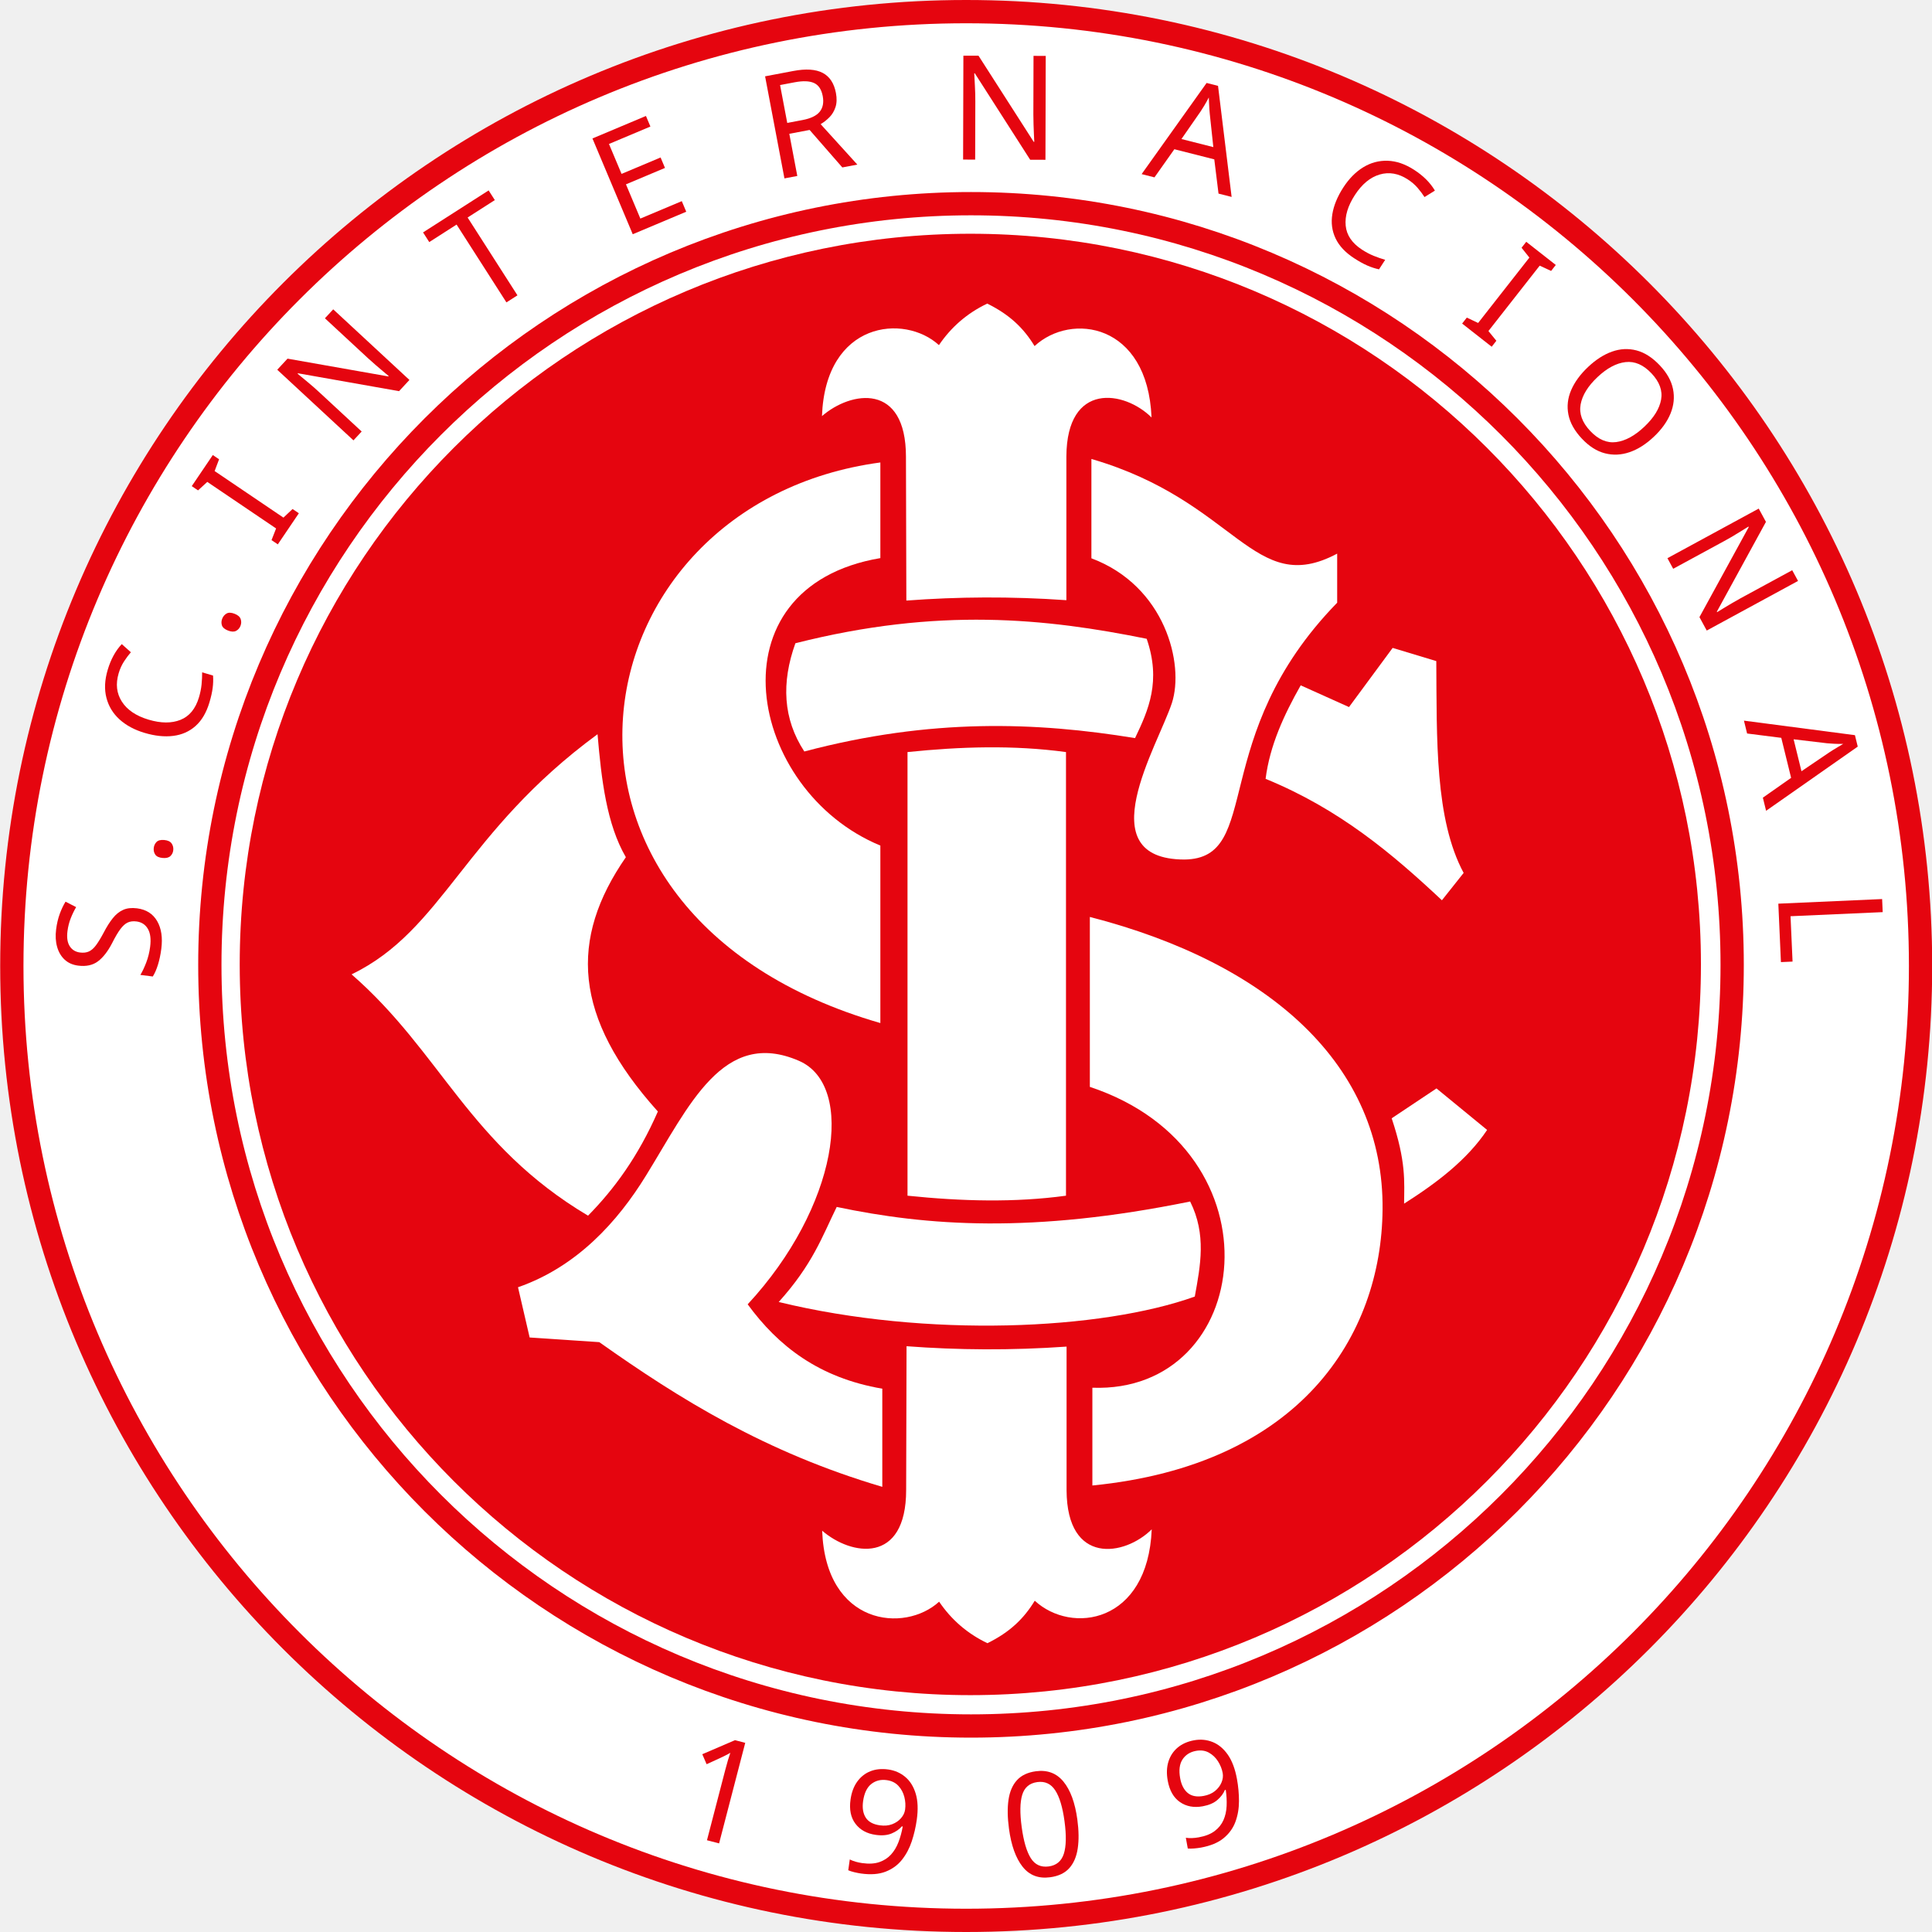
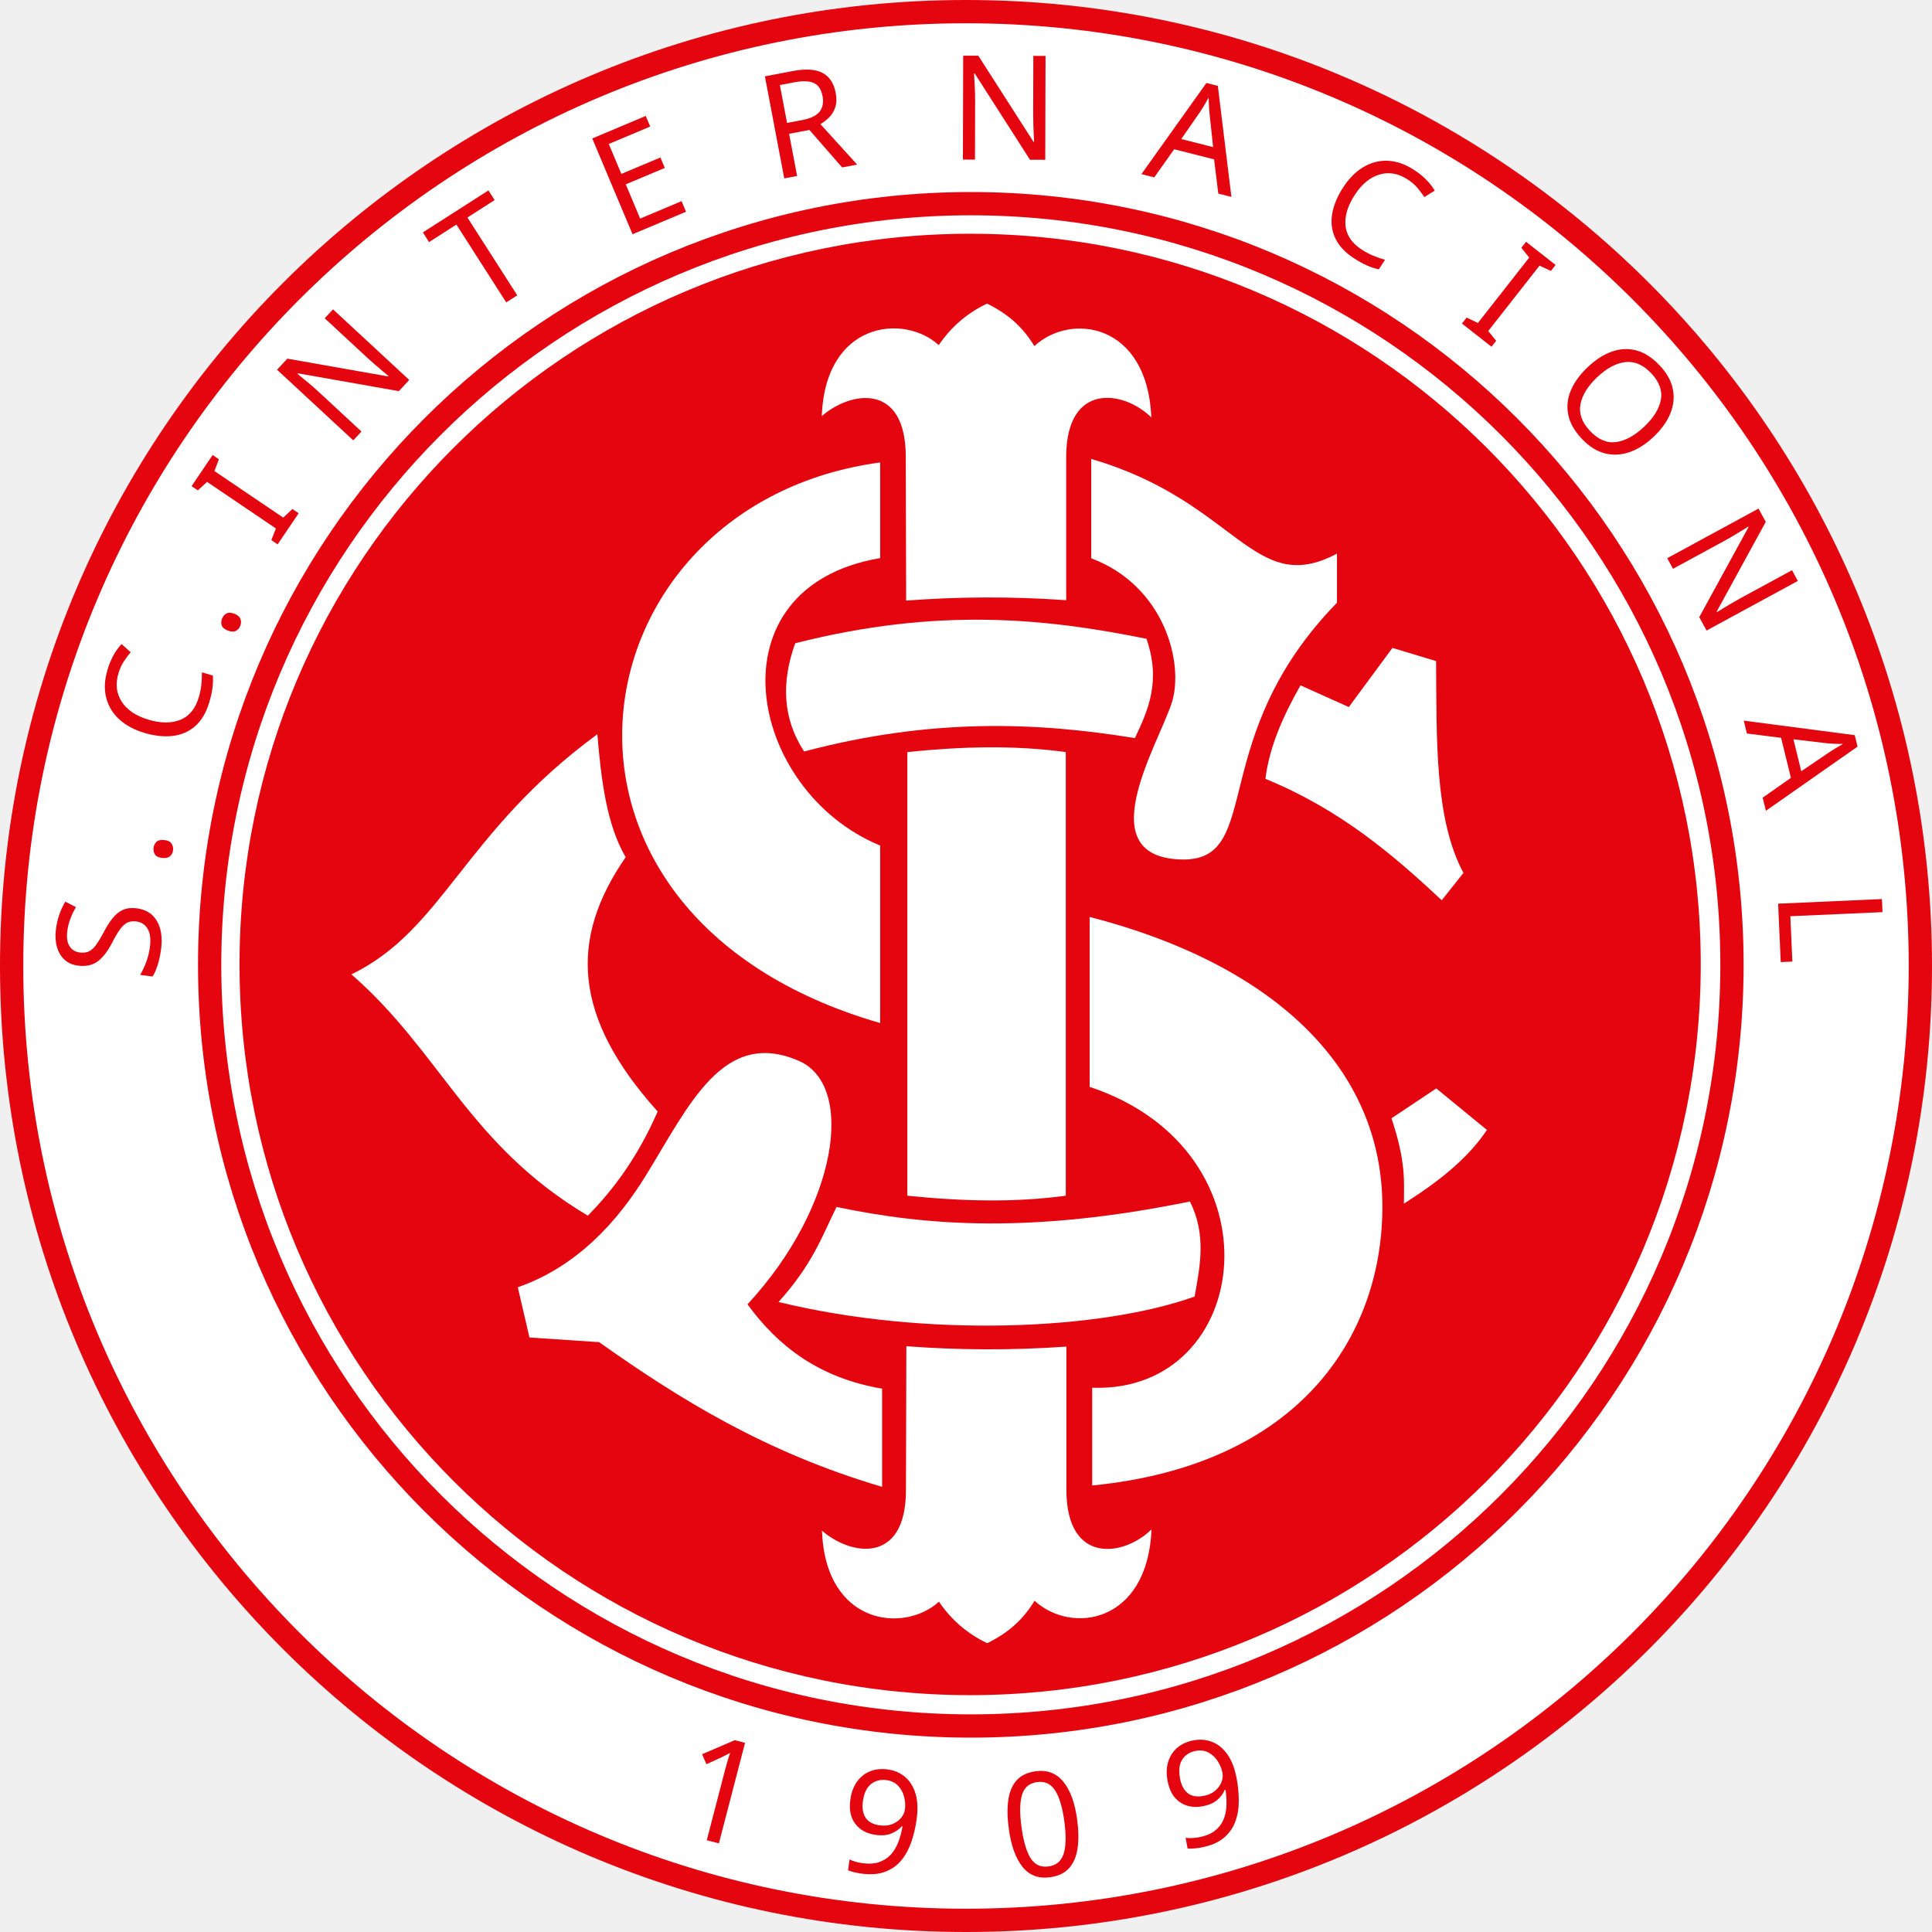
- <svg xmlns="http://www.w3.org/2000/svg" version="1.1" id="svg2" x="0px" y="0px" viewBox="408.1 -122.1 996 996" style="enable-background:new 408.1 -122.1 996 996;" xml:space="preserve">
-   <style type="text/css">
- 	.st0{fill:#FFFFFF;stroke:#E5050F;stroke-width:12;}
- 	.st1{fill:#E5050F;}
- 	.st2{fill:#FFFFFF;}
- 	.st3{font-family:'Arial-Black';}
- 	.st4{font-size:75.013px;}
- </style>
+ <svg xmlns="http://www.w3.org/2000/svg" version="1.1" id="svg2" x="0px" y="0px" viewBox="600.2 -224.1 996 996" enable-background="new 600.2 -224.1 996 996" xml:space="preserve">
  <defs>
	
	
		</defs>
  <g id="layer1">
    <g id="g3460">
      <g id="g3313">
-         <path id="path3294" class="st0" d="     M1398.2,375.9c0,271.7-220.3,492-492,492s-492-220.3-492-492l0,0c0-271.7,220.3-492,492-492S1398.2,104.2,1398.2,375.9z" />
+         <path id="path3294" fill="#FFFFFF" stroke="#E5050F" stroke-width="12" d="     M1590.2,273.9c0,271.7-220.3,492-492,492s-492-220.3-492-492l0,0c0-271.7,220.3-492,492-492S1590.2,2.2,1590.2,273.9z" />
        <g id="g3296" transform="translate(1259.98, 3.93111e-07)">
-           <path id="path3278" class="st0" d="      M41.1,375.3c0,216.7-175.7,392.4-392.4,392.4S-743.7,592-743.7,375.3l0,0c0-216.7,175.7-392.4,392.4-392.4      S41.1,158.6,41.1,375.3z" />
-           <path id="path2416" class="st1" d="      M25,375.1c0,208-168.6,376.6-376.6,376.7c-208,0-376.6-168.6-376.7-376.6c0,0,0-0.1,0-0.1c0-208,168.6-376.6,376.6-376.7      C-143.7-1.6,25,167,25,375C25,375.1,25,375.1,25,375.1z" />
+           <path id="path3278" fill="#FFFFFF" stroke="#E5050F" stroke-width="12" d="      M233.1,273.3c0,216.7-175.7,392.4-392.4,392.4S-551.7,490-551.7,273.3l0,0c0-216.7,175.7-392.4,392.4-392.4      S233.1,56.6,233.1,273.3z" />
+           <path id="path2416" fill="#E5050F" d="      M217,273.1c0,208-168.6,376.6-376.6,376.7c-208,0-376.6-168.6-376.7-376.6v-0.1c0-208,168.6-376.6,376.6-376.7      C48.3-103.6,217,65,217,273C217,273.1,217,273.1,217,273.1z" />
          <g id="g3246" transform="translate(220.968, 51.6129)">
-             <path id="path3188" class="st2" d="M-420.4,227.8c2.2-17.3,9.5-33,18.1-48.2l24.9,11.2       l22.5-30.5l22.5,6.8c0.3,40.1-0.8,81.5,14.1,109.2l-11.2,14.1C-355.1,266.4-382.3,243.4-420.4,227.8z" />
-             <path id="path3190" class="st2" d="M-462.3,269.4c-49.8-0.2-13.7-58.5-6.4-80.7       c6.5-20-3.4-60.3-41.5-74.6V62.9c75.1,21.8,83.5,71.8,126.7,48.8v25.3C-450.9,206.2-421.4,269-462.3,269.4z" />
-             <path id="path3192" class="st2" d="M-662.8,157.9c73.8-18.7,129.2-12.8,181.1-2.3       c7.5,21.8,1,36.6-6,51.2c-50.8-8.3-105.1-10.4-170.5,6.9C-669.2,196.9-670.1,178.2-662.8,157.9z" />
-             <path id="path3194" class="st2" d="M-619,114c-88.5,15-68.6,119.9,0,148.2v91.5       c-194.5-56.1-159.3-267.6,0-289V114z" />
-             <path id="path3196" class="st2" d="M-523.3,442.7c-26.3,3.6-53.7,2.9-81.7,0V214       c27.2-2.8,54.5-3.7,81.7,0V442.7z" />
-             <path id="path3202" class="st2" d="M-891.6,328.6c47.4-22.9,57.8-73.2,126.8-123.8       c2,23.5,4.7,46.4,14.6,63.4c-29.2,42.2-27.3,82.4,16.5,131.1c-10.2,23.3-22.6,40.1-36,53.7       C-831.2,416.4-845.4,368.8-891.6,328.6z" />
-             <path id="path3204" class="st2" d="M-671.4,497.5c17.5-19.4,22.4-33.7,29.9-49       c46.6,9.8,100.8,13.8,182.2-2.8c8.5,17,5.3,33,2.4,49C-505.1,512-595,516.1-671.4,497.5z" />
-             <path id="path3206" class="st2" d="M-805.8,489.9l6,25.9l35.9,2.4       c41.4,29.3,85.6,56.8,145.9,74.6v-50.6c-32.7-5.6-53.7-22-69.4-43.5c46.4-50,55.9-112.7,26.5-125.5c-39.1-17-56.6,23-78.9,59.1       C-754.3,455.9-775.3,479.3-805.8,489.9z" />
-             <path id="path3208" class="st2" d="M-523.1,61.6c0.2-38.7,29.9-34,43.9-20.1       c-2-48.6-41.4-54.3-60.3-36.8c-5.6-9.2-12.8-16.2-24.4-21.9c-10.3,4.9-18.6,12.1-24.9,21.4c-17.8-16.3-58.5-12.3-60.3,36.6       c15-13,43.3-17.5,43.3,21l0.2,74.1c26.5-2,54-2.2,82.5-0.2L-523.1,61.6z" />
-             <path id="path3216" class="st2" d="M-523,594.6c0.2,38.7,29.9,34,43.9,20.1       c-2,48.6-41.4,54.3-60.3,36.8c-5.6,9.2-12.8,16.2-24.4,21.9c-10.3-4.9-18.6-12.1-24.9-21.4c-17.8,16.3-58.5,12.3-60.3-36.6       c15,13,43.3,17.5,43.3-21l0.2-74.1c26.5,2,54,2.2,82.5,0.2L-523,594.6z" />
-             <path id="path3218" class="st2" d="M-511,299v87.6c100.2,33.3,84.3,158.1,1.3,155.1v50.4       c107.4-10.6,149-77.3,149.6-142.2C-359.3,375.6-418.1,322.9-511,299z" />
-             <path id="path3222" class="st2" d="M-349,446.8c0.1-11.4,1.1-21.6-6.4-44l23.1-15.4l26.1,21.4       C-316.5,424.2-332,436-349,446.8z" />
+             <path id="path3188" fill="#FFFFFF" d="M-228.4,125.8c2.2-17.3,9.5-33,18.1-48.2l24.9,11.2       l22.5-30.5l22.5,6.8c0.3,40.1-0.8,81.5,14.1,109.2l-11.2,14.1C-163.1,164.4-190.3,141.4-228.4,125.8z" />
+             <path id="path3190" fill="#FFFFFF" d="M-270.3,167.4c-49.8-0.2-13.7-58.5-6.4-80.7       c6.5-20-3.4-60.3-41.5-74.6v-51.2c75.1,21.8,83.5,71.8,126.7,48.8V35C-258.9,104.2-229.4,167-270.3,167.4z" />
+             <path id="path3192" fill="#FFFFFF" d="M-470.8,55.9c73.8-18.7,129.2-12.8,181.1-2.3       c7.5,21.8,1,36.6-6,51.2c-50.8-8.3-105.1-10.4-170.5,6.9C-477.2,94.9-478.1,76.2-470.8,55.9z" />
+             <path id="path3194" fill="#FFFFFF" d="M-427,12c-88.5,15-68.6,119.9,0,148.2v91.5       c-194.5-56.1-159.3-267.6,0-289V12z" />
+             <path id="path3196" fill="#FFFFFF" d="M-331.3,340.7c-26.3,3.6-53.7,2.9-81.7,0V112       c27.2-2.8,54.5-3.7,81.7,0V340.7z" />
+             <path id="path3202" fill="#FFFFFF" d="M-699.6,226.6c47.4-22.9,57.8-73.2,126.8-123.8       c2,23.5,4.7,46.4,14.6,63.4c-29.2,42.2-27.3,82.4,16.5,131.1c-10.2,23.3-22.6,40.1-36,53.7       C-639.2,314.4-653.4,266.8-699.6,226.6z" />
+             <path id="path3204" fill="#FFFFFF" d="M-479.4,395.5c17.5-19.4,22.4-33.7,29.9-49       c46.6,9.8,100.8,13.8,182.2-2.8c8.5,17,5.3,33,2.4,49C-313.1,410-403,414.1-479.4,395.5z" />
+             <path id="path3206" fill="#FFFFFF" d="M-613.8,387.9l6,25.9l35.9,2.4       c41.4,29.3,85.6,56.8,145.9,74.6v-50.6c-32.7-5.6-53.7-22-69.4-43.5c46.4-50,55.9-112.7,26.5-125.5c-39.1-17-56.6,23-78.9,59.1       C-562.3,353.9-583.3,377.3-613.8,387.9z" />
+             <path id="path3208" fill="#FFFFFF" d="M-331.1-40.4c0.2-38.7,29.9-34,43.9-20.1       c-2-48.6-41.4-54.3-60.3-36.8c-5.6-9.2-12.8-16.2-24.4-21.9c-10.3,4.9-18.6,12.1-24.9,21.4c-17.8-16.3-58.5-12.3-60.3,36.6       c15-13,43.3-17.5,43.3,21l0.2,74.1c26.5-2,54-2.2,82.5-0.2L-331.1-40.4z" />
+             <path id="path3216" fill="#FFFFFF" d="M-331,492.6c0.2,38.7,29.9,34,43.9,20.1       c-2,48.6-41.4,54.3-60.3,36.8c-5.6,9.2-12.8,16.2-24.4,21.9c-10.3-4.9-18.6-12.1-24.9-21.4c-17.8,16.3-58.5,12.3-60.3-36.6       c15,13,43.3,17.5,43.3-21l0.2-74.1c26.5,2,54,2.2,82.5,0.2L-331,492.6z" />
+             <path id="path3218" fill="#FFFFFF" d="M-319,197v87.6c100.2,33.3,84.3,158.1,1.3,155.1v50.4       c107.4-10.6,149-77.3,149.6-142.2C-167.3,273.6-226.1,220.9-319,197z" />
+             <path id="path3222" fill="#FFFFFF" d="M-157,344.8c0.1-11.4,1.1-21.6-6.4-44l23.1-15.4l26.1,21.4       C-124.5,322.2-140,334-157,344.8z" />
          </g>
        </g>
      </g>
-       <text transform="matrix(0.1271 -0.9919 0.9919 0.1271 488.1589 385.3375)" class="st1 st3 st4">S</text>
-       <text transform="matrix(9.156010e-02 -0.9958 0.9958 9.156010e-02 495.4752 325.9607)" class="st1 st3 st4">.</text>
-       <text transform="matrix(0.2859 -0.9582 0.9582 0.2859 507.0052 267.7718)" class="st1 st3 st4">C</text>
-       <text transform="matrix(0.3638 -0.9315 0.9315 0.3638 527.4652 209.4831)" class="st1 st3 st4">.</text>
-       <text transform="matrix(0.5604 -0.8282 0.8282 0.5604 549.6368 161.019)" class="st1 st3 st4">I</text>
-       <text transform="matrix(0.6797 -0.7335 0.7335 0.6797 585.3694 110.2577)" class="st1 st3 st4">N</text>
-       <text transform="matrix(0.8421 -0.5393 0.5393 0.8421 654.4539 43.222)" class="st1 st3 st4">T</text>
-       <text transform="matrix(0.9218 -0.3878 0.3878 0.9218 727.5827 1.4786)" class="st1 st3 st4">E</text>
-       <text transform="matrix(0.9825 -0.1862 0.1862 0.9825 805.3453 -28.7707)" class="st1 st3 st4">R</text>
-       <text transform="matrix(1 2.734490e-03 -2.734490e-03 1 897.3246 -39.857)" class="st1 st3 st4">N</text>
-       <text transform="matrix(0.9694 0.2457 -0.2457 0.9694 996.6415 -32.3383)" class="st1 st3 st4">A</text>
-       <text transform="matrix(0.839 0.5442 -0.5442 0.839 1082.176 -5.4428)" class="st1 st3 st4">C</text>
-       <text transform="matrix(0.787 0.617 -0.617 0.787 1159.509 42.855)" class="st1 st3 st4">I</text>
-       <text transform="matrix(0.6864 0.7272 -0.7272 0.6864 1204.068 82.2446)" class="st1 st3 st4">O</text>
-       <text transform="matrix(0.4774 0.8787 -0.8787 0.4774 1264.23 159.2636)" class="st1 st3 st4">N</text>
-       <text transform="matrix(0.2386 0.9711 -0.9711 0.2386 1307.151 249.4109)" class="st1 st3 st4">A</text>
-       <text transform="matrix(4.443410e-02 0.999 -0.999 4.443410e-02 1324.554 336.4919)" class="st1 st3 st4">L</text>
-       <text transform="matrix(0.9678 0.2517 -0.2517 0.9678 753.0425 821.521)" class="st1 st3 st4">1</text>
-       <text transform="matrix(0.9903 0.1391 -0.1391 0.9903 837.8169 841.0042)" class="st1 st3 st4">9</text>
-       <text transform="matrix(0.9909 -0.1343 0.1343 0.9909 928.2297 847.8018)" class="st1 st3 st4">0</text>
-       <text transform="matrix(0.9838 -0.1792 0.1792 0.9838 1012.905 832.2304)" class="st1 st3 st4">9</text>
+       <text transform="matrix(0.1271 -0.9919 0.9919 0.1271 680.1589 283.338)" fill="#E5050F" font-family="'Arial-Black'" font-size="75.013px">S</text>
+       <text transform="matrix(9.156010e-02 -0.9958 0.9958 9.156010e-02 687.4752 223.9607)" fill="#E5050F" font-family="'Arial-Black'" font-size="75.013px">.</text>
+       <text transform="matrix(0.2859 -0.9583 0.9583 0.2859 699.0054 165.7723)" fill="#E5050F" font-family="'Arial-Black'" font-size="75.009px">C</text>
+       <text transform="matrix(0.3638 -0.9315 0.9315 0.3638 719.4653 107.4827)" fill="#E5050F" font-family="'Arial-Black'" font-size="75.013px">.</text>
+       <text transform="matrix(0.5604 -0.8282 0.8282 0.5604 741.6369 59.0195)" fill="#E5050F" font-family="'Arial-Black'" font-size="75.013px">I</text>
+       <text transform="matrix(0.6797 -0.7335 0.7335 0.6797 777.3694 8.2577)" fill="#E5050F" font-family="'Arial-Black'" font-size="75.013px">N</text>
+       <text transform="matrix(0.8421 -0.5393 0.5393 0.8421 846.4539 -58.778)" fill="#E5050F" font-family="'Arial-Black'" font-size="75.013px">T</text>
+       <text transform="matrix(0.9218 -0.3878 0.3878 0.9218 919.5833 -100.5213)" fill="#E5050F" font-family="'Arial-Black'" font-size="75.017px">E</text>
+       <text transform="matrix(0.9825 -0.1862 0.1862 0.9825 997.3453 -130.7707)" fill="#E5050F" font-family="'Arial-Black'" font-size="75.013px">R</text>
+       <text transform="matrix(1 2.734490e-03 -2.734490e-03 1 1089.325 -141.8569)" fill="#E5050F" font-family="'Arial-Black'" font-size="75.013px">N</text>
+       <text transform="matrix(0.9693 0.2457 -0.2457 0.9693 1188.642 -134.3377)" fill="#E5050F" font-family="'Arial-Black'" font-size="75.017px">A</text>
+       <text transform="matrix(0.839 0.5442 -0.5442 0.839 1274.177 -107.443)" fill="#E5050F" font-family="'Arial-Black'" font-size="75.016px">C</text>
+       <text transform="matrix(0.787 0.617 -0.617 0.787 1351.509 -59.1449)" fill="#E5050F" font-family="'Arial-Black'" font-size="75.013px">I</text>
+       <text transform="matrix(0.6864 0.7272 -0.7272 0.6864 1396.068 -19.7554)" fill="#E5050F" font-family="'Arial-Black'" font-size="75.013px">O</text>
+       <text transform="matrix(0.4774 0.8787 -0.8787 0.4774 1456.23 57.2637)" fill="#E5050F" font-family="'Arial-Black'" font-size="75.013px">N</text>
+       <text transform="matrix(0.2386 0.9711 -0.9711 0.2386 1499.15 147.4109)" fill="#E5050F" font-family="'Arial-Black'" font-size="75.013px">A</text>
+       <text transform="matrix(4.443410e-02 0.999 -0.999 4.443410e-02 1516.554 234.4919)" fill="#E5050F" font-family="'Arial-Black'" font-size="75.013px">L</text>
+       <text transform="matrix(0.9678 0.2517 -0.2517 0.9678 945.0425 719.521)" fill="#E5050F" font-family="'Arial-Black'" font-size="75.013px">1</text>
+       <text transform="matrix(0.9903 0.1391 -0.1391 0.9903 1029.817 739.0042)" fill="#E5050F" font-family="'Arial-Black'" font-size="75.013px">9</text>
+       <text transform="matrix(0.9909 -0.1343 0.1343 0.9909 1120.23 745.8022)" fill="#E5050F" font-family="'Arial-Black'" font-size="75.01px">0</text>
+       <text transform="matrix(0.9838 -0.1792 0.1792 0.9838 1204.905 730.2304)" fill="#E5050F" font-family="'Arial-Black'" font-size="75.013px">9</text>
    </g>
  </g>
</svg>
